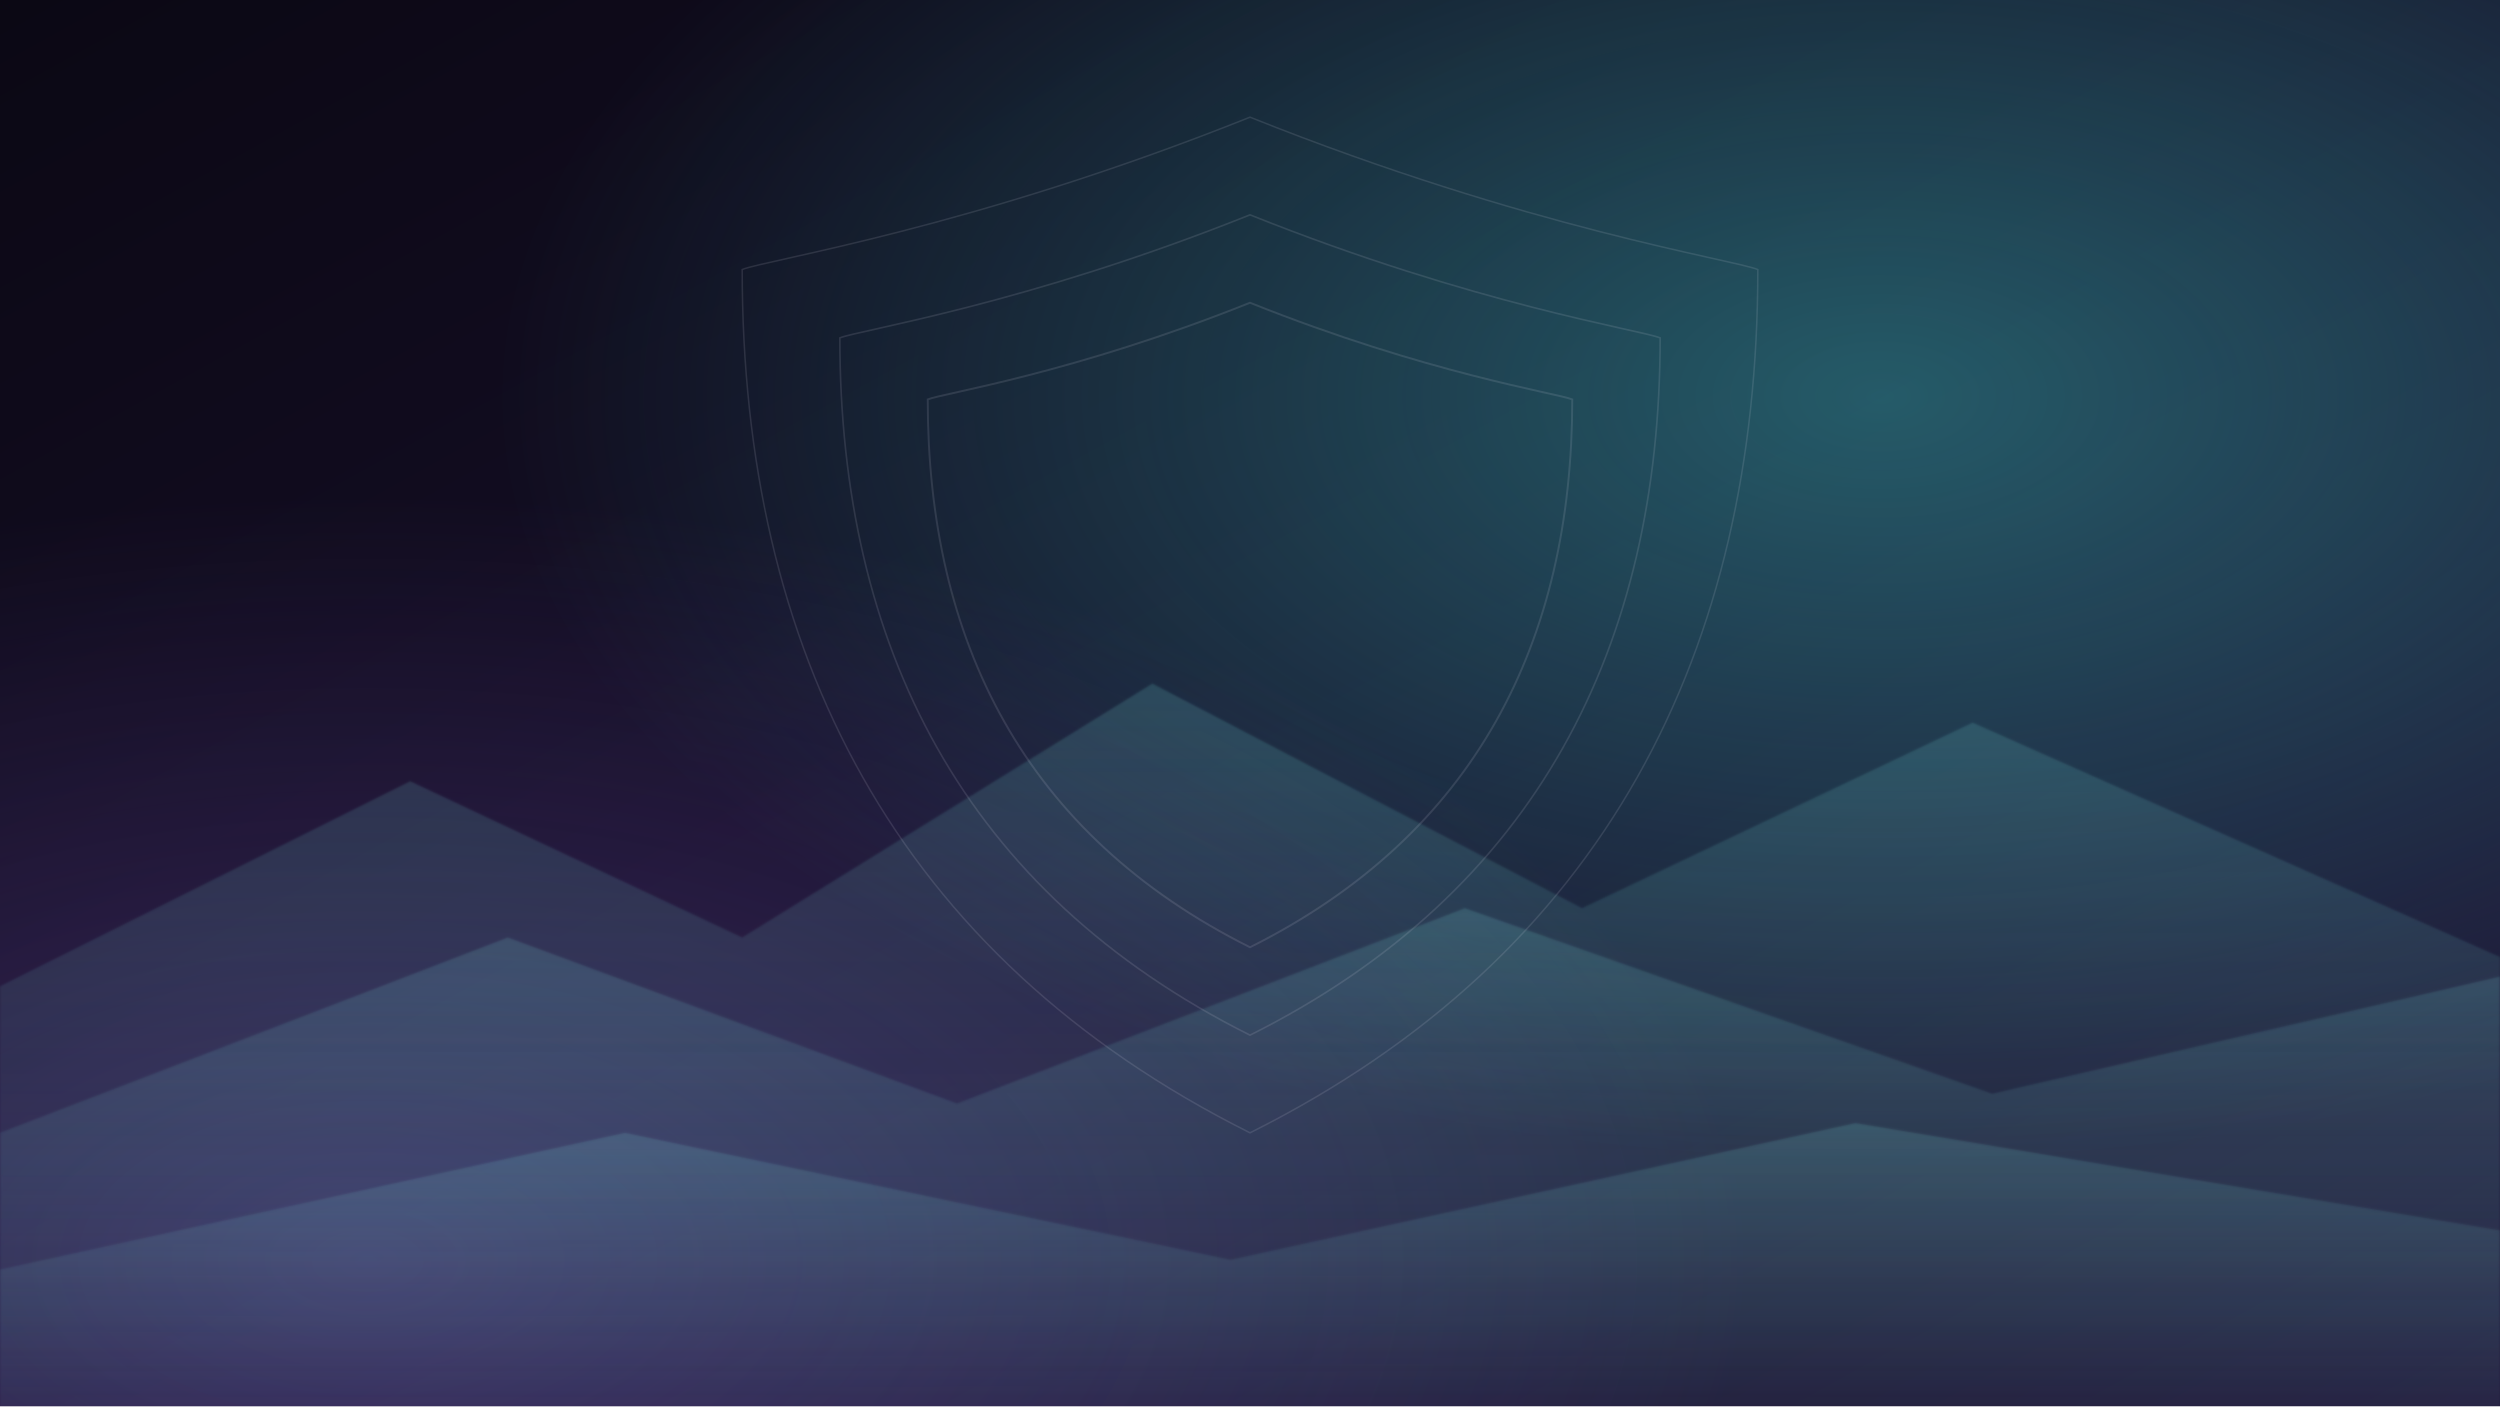
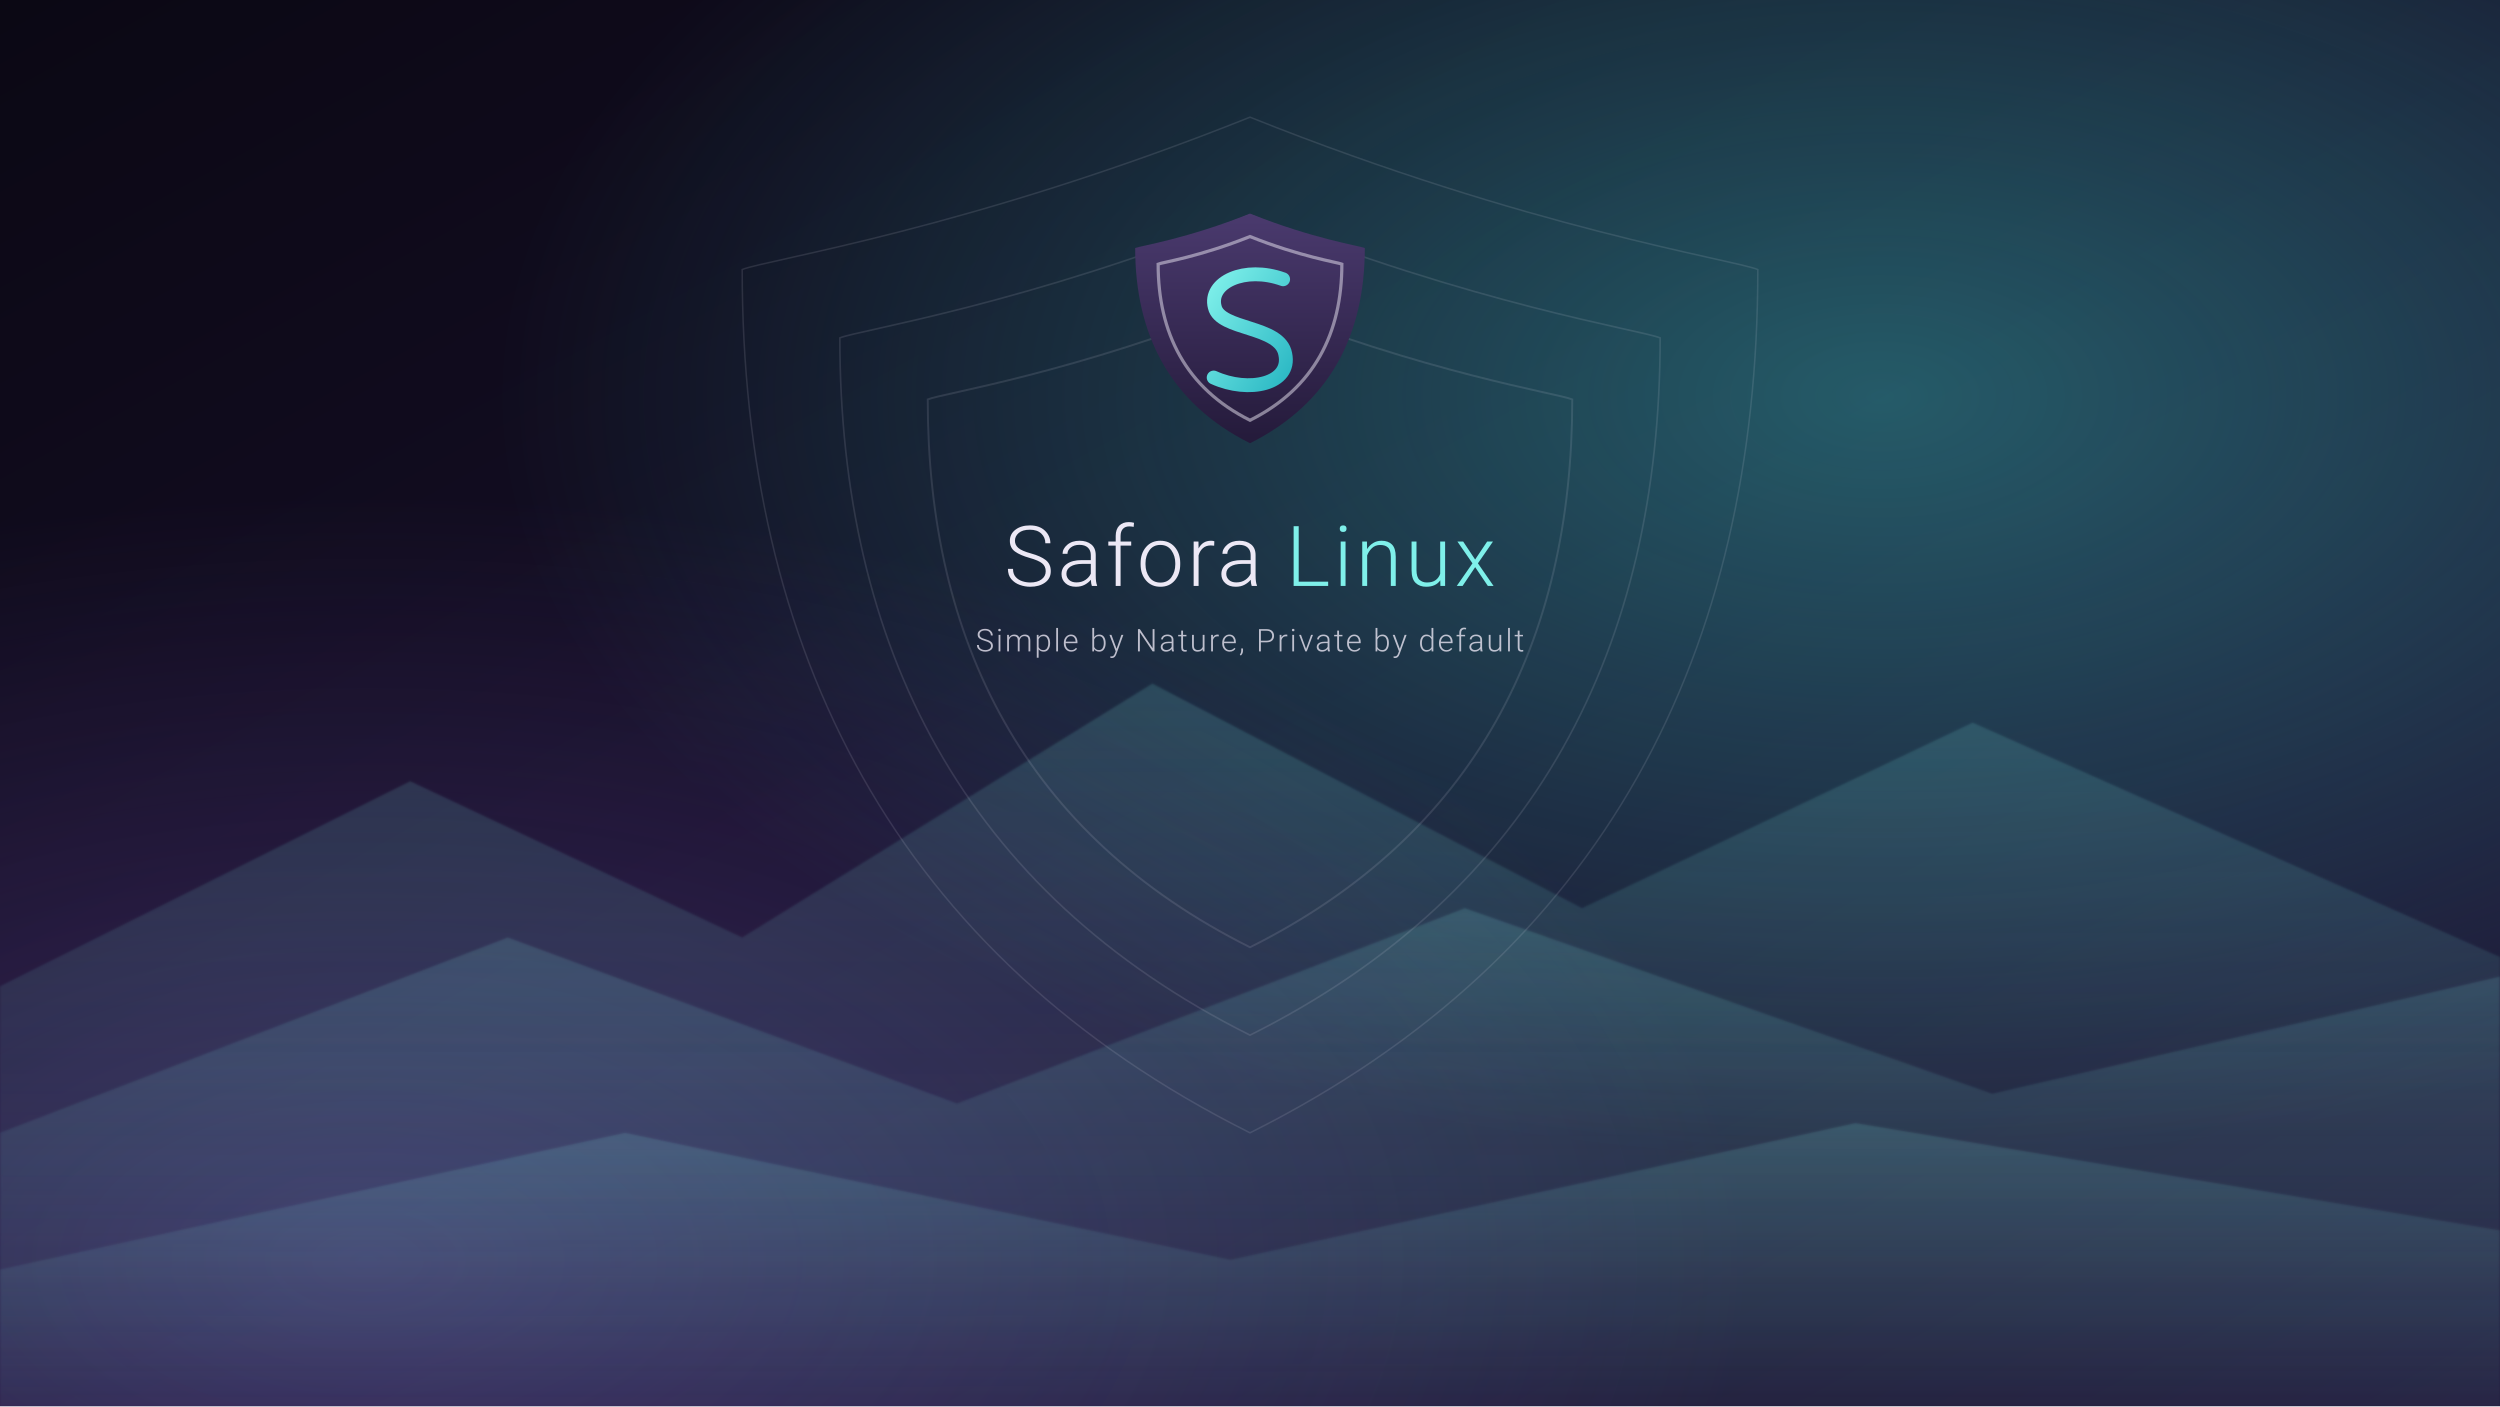
<svg xmlns="http://www.w3.org/2000/svg" width="2560" height="1440" viewBox="0 0 2560 1440">
  <defs>
    <linearGradient id="bg" x1="0" y1="0" x2="1" y2="1">
      <stop offset="0" stop-color="#0b0814" />
      <stop offset="0.55" stop-color="#17102a" />
      <stop offset="1" stop-color="#21183a" />
    </linearGradient>
    <radialGradient id="a" cx="0.75" cy="0.28" r="0.55">
      <stop offset="0" stop-color="#3dd6d0" stop-opacity="0.38" />
      <stop offset="1" stop-color="#3dd6d0" stop-opacity="0" />
    </radialGradient>
    <radialGradient id="b" cx="0.15" cy="0.9" r="0.55">
      <stop offset="0" stop-color="#8a63d9" stop-opacity="0.30" />
      <stop offset="1" stop-color="#8a63d9" stop-opacity="0" />
    </radialGradient>
    <linearGradient id="r1" x1="0" y1="0" x2="0" y2="1">
      <stop offset="0" stop-color="#7ff0ea" stop-opacity="0.16" />
      <stop offset="1" stop-color="#7ff0ea" stop-opacity="0.02" />
    </linearGradient>
    <filter id="soft">
      <feGaussianBlur stdDeviation="1.5" />
    </filter>
  </defs>
  <rect width="2560" height="1440" fill="url(#bg)" />
  <rect width="2560" height="1440" fill="url(#a)" />
  <rect width="2560" height="1440" fill="url(#b)" />
  <g filter="url(#soft)">
    <path d="M0 1010 L420 800 L760 960 L1180 700 L1620 930 L2020 740 L2560 980 L2560 1440 L0 1440 Z" fill="url(#r1)" />
    <path d="M0 1160 L520 960 L980 1130 L1500 930 L2040 1120 L2560 1000 L2560 1440 L0 1440 Z" fill="url(#r1)" />
    <path d="M0 1300 L640 1160 L1260 1290 L1900 1150 L2560 1260 L2560 1440 L0 1440 Z" fill="url(#r1)" />
  </g>
  <g transform="translate(1280 640)" fill="none" stroke="#ece8f5" opacity="0.12">
    <g transform="scale(330)">
      <path d="M0 -1 C0.55 -0.78 0.95 -0.72 1 -0.7 C1 0.05 0.7 0.65 0 1 C-0.7 0.65 -1 0.05 -1 -0.7 C-0.95 -0.72 -0.55 -0.78 0 -1 Z" stroke-width="0.006" />
    </g>
    <g transform="scale(420)">
      <path d="M0 -1 C0.55 -0.78 0.95 -0.72 1 -0.7 C1 0.05 0.7 0.65 0 1 C-0.7 0.65 -1 0.05 -1 -0.7 C-0.95 -0.72 -0.55 -0.78 0 -1 Z" stroke-width="0.004" />
    </g>
    <g transform="scale(520)">
      <path d="M0 -1 C0.55 -0.78 0.95 -0.72 1 -0.7 C1 0.05 0.7 0.65 0 1 C-0.7 0.65 -1 0.05 -1 -0.7 C-0.95 -0.72 -0.55 -0.78 0 -1 Z" stroke-width="0.003" />
    </g>
  </g>
+   <g transform="translate(1280.0 0) scale(1.0)">
+     <svg x="-140.0" y="193.0" width="280" height="280" viewBox="0 0 512 512">
+       <defs>
+         <linearGradient id="g2" x1="0" y1="0" x2="0" y2="1">
+           <stop offset="0" stop-color="#4a3a6e" />
+           <stop offset="1" stop-color="#241a3a" />
+         </linearGradient>
+         <linearGradient id="cy" x1="0" y1="0" x2="1" y2="1">
+           <stop offset="0" stop-color="#7ff0ea" />
+           <stop offset="1" stop-color="#2bb8c4" />
+         </linearGradient>
+       </defs>
+       <g transform="translate(256 262)">
+         <g transform="scale(215)">
+           <path d="M0 -1 C0.55 -0.78 0.95 -0.72 1 -0.7 C1 0.05 0.7 0.65 0 1 C-0.7 0.65 -1 0.05 -1 -0.7 C-0.95 -0.72 -0.55 -0.78 0 -1 Z" fill="url(#g2)" />
+         </g>
+         <g transform="scale(215)">
+           <path transform="scale(0.8)" d="M0 -1 C0.55 -0.78 0.95 -0.72 1 -0.7 C1 0.05 0.7 0.65 0 1 C-0.7 0.65 -1 0.05 -1 -0.7 C-0.95 -0.72 -0.55 -0.78 0 -1 Z" fill="none" stroke="#ece8f5" stroke-opacity="0.5" stroke-width="0.035" />
+         </g>
+         <path d="M 62 -92 C -10 -118 -78 -86 -66 -40 C -56 4 56 -6 66 48 C 78 104 -2 122 -68 92" fill="none" stroke="url(#cy)" stroke-width="26" stroke-linecap="round" />
+       </g>
+     </svg>
+     <g transform="translate(0 600)">
+       <text x="0" y="0" text-anchor="middle" font-family="Roboto" font-weight="300" font-size="86" letter-spacing="3.4" fill="#ece8f5">Safora <tspan fill="#7ff0ea">Linux</tspan>
+       </text>
+     </g>
+     <g transform="translate(0 667)">
+       <text x="0" y="0" text-anchor="middle" font-family="Roboto" font-weight="300" font-size="32" letter-spacing="1.9" fill="#ece8f5" fill-opacity="0.78">Simple by Nature, Private by default</text>
+     </g>
+   </g>
</svg>
